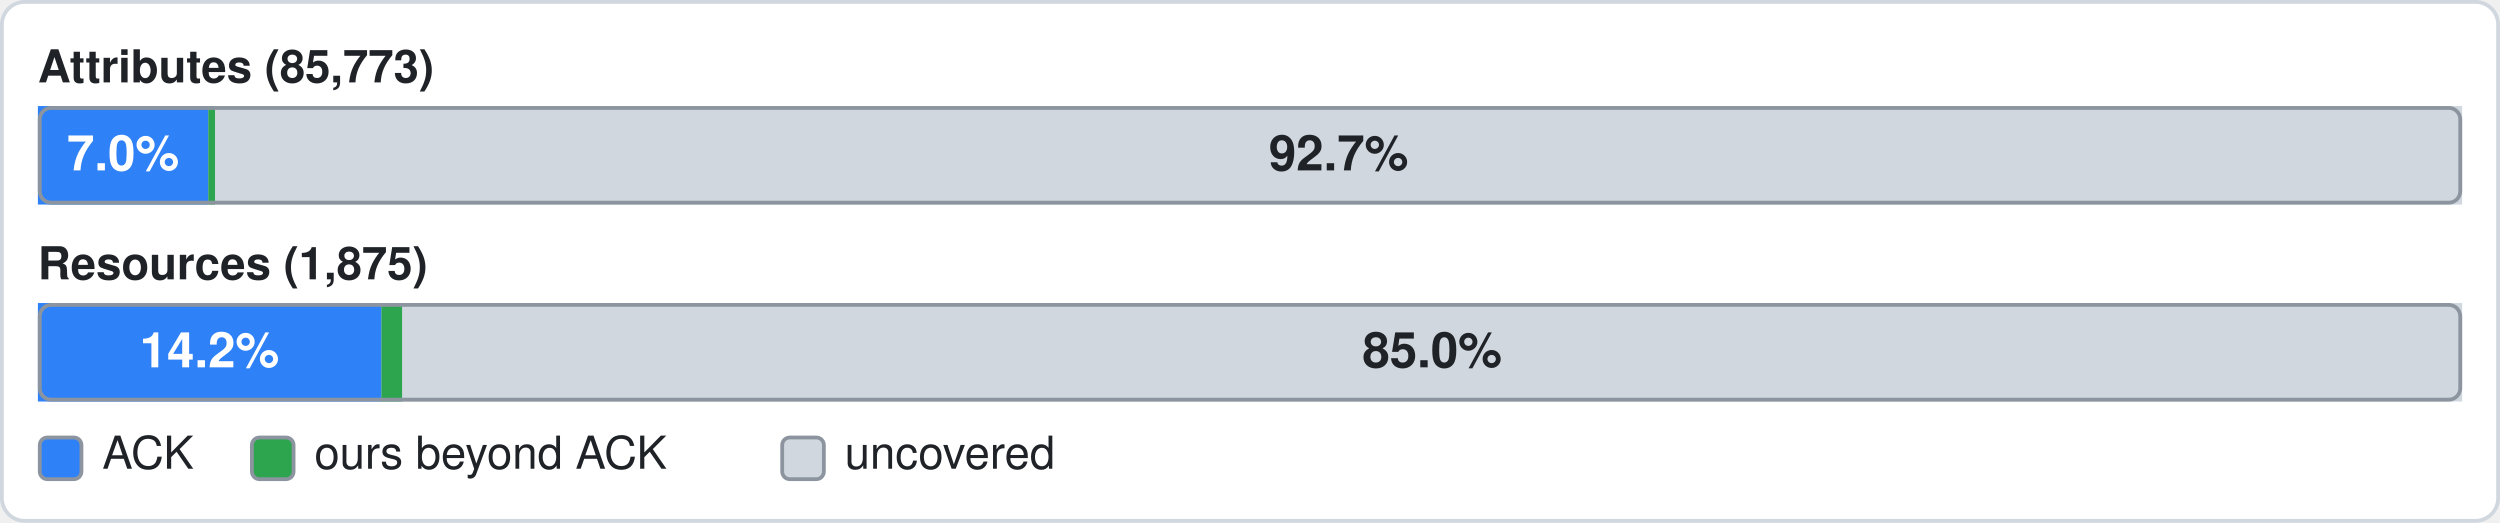
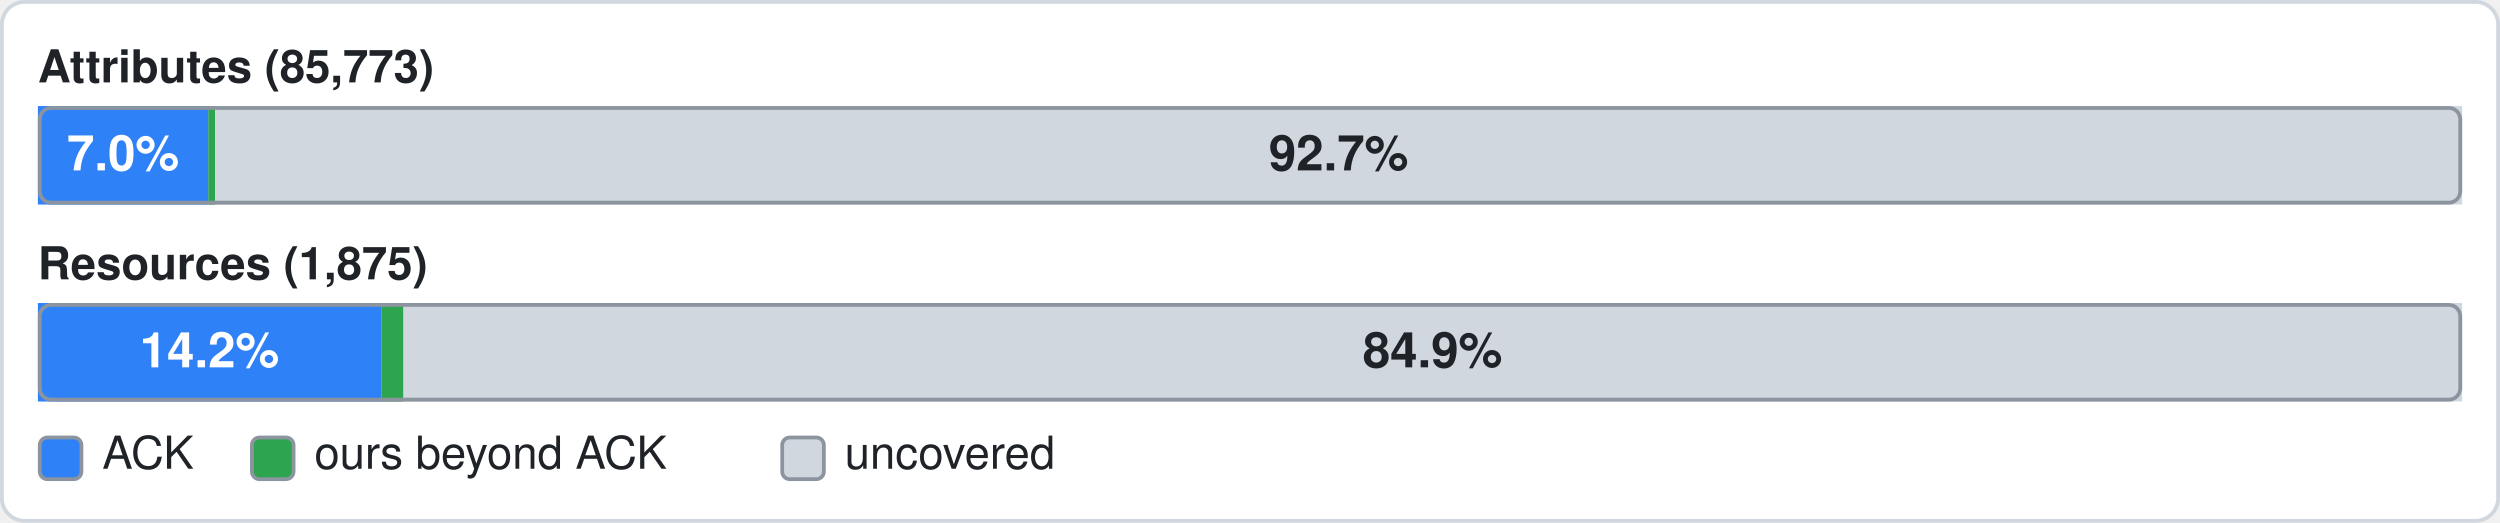
- <svg xmlns="http://www.w3.org/2000/svg" width="660" height="138" viewBox="0 0 660 138" role="img" aria-label="All services: official 7.0%, ours beyond official 0.3%, uncovered 92.7% of 85773 attributes; resources: official 14.2%, ours beyond official 0.9%, uncovered 85.0% of 1875">
+ <svg xmlns="http://www.w3.org/2000/svg" width="660" height="138" viewBox="0 0 660 138" role="img" aria-label="All services: official 7.0%, ours beyond official 0.3%, uncovered 92.7% of 85773 attributes; resources: official 14.2%, ours beyond official 0.9%, uncovered 84.9% of 1875">
  <rect x="0.5" y="0.5" width="659" height="137" rx="6" fill="#ffffff" stroke="#d0d7de" />
  <text x="10" y="19" font-family="-apple-system,BlinkMacSystemFont,'Segoe UI',Helvetica,Arial,sans-serif" font-size="12" font-weight="600" fill="#1f2328" dominant-baseline="central">Attributes (85,773)</text>
  <rect x="10" y="28" width="640" height="26" rx="3" fill="#d0d7de" />
  <rect x="10" y="28" width="45" height="26" fill="#2f81f7" />
  <text x="32.5" y="42" font-family="-apple-system,BlinkMacSystemFont,'Segoe UI',Helvetica,Arial,sans-serif" font-size="13" font-weight="600" fill="#ffffff" text-anchor="middle" dominant-baseline="central">7.0%</text>
  <rect x="55" y="28" width="1.8" height="26" fill="#2da44e" />
  <rect x="56.8" y="28" width="593.2" height="26" fill="#d0d7de" />
  <text x="353.4" y="42" font-family="-apple-system,BlinkMacSystemFont,'Segoe UI',Helvetica,Arial,sans-serif" font-size="13" font-weight="600" fill="#1f2328" text-anchor="middle" dominant-baseline="central">92.7%</text>
  <rect x="10.5" y="28.5" width="639" height="25" rx="3" fill="none" stroke="#8c959f" />
  <text x="10" y="71" font-family="-apple-system,BlinkMacSystemFont,'Segoe UI',Helvetica,Arial,sans-serif" font-size="12" font-weight="600" fill="#1f2328" dominant-baseline="central">Resources (1,875)</text>
  <rect x="10" y="80" width="640" height="26" rx="3" fill="#d0d7de" />
  <rect x="10" y="80" width="90.7" height="26" fill="#2f81f7" />
  <text x="55.3" y="94" font-family="-apple-system,BlinkMacSystemFont,'Segoe UI',Helvetica,Arial,sans-serif" font-size="13" font-weight="600" fill="#ffffff" text-anchor="middle" dominant-baseline="central">14.2%</text>
-   <rect x="100.7" y="80" width="5.5" height="26" fill="#2da44e" />
-   <rect x="106.2" y="80" width="543.8" height="26" fill="#d0d7de" />
-   <text x="378.1" y="94" font-family="-apple-system,BlinkMacSystemFont,'Segoe UI',Helvetica,Arial,sans-serif" font-size="13" font-weight="600" fill="#1f2328" text-anchor="middle" dominant-baseline="central">85.0%</text>
+   <rect x="100.7" y="80" width="5.8" height="26" fill="#2da44e" />
+   <rect x="106.5" y="80" width="543.5" height="26" fill="#d0d7de" />
+   <text x="378.2" y="94" font-family="-apple-system,BlinkMacSystemFont,'Segoe UI',Helvetica,Arial,sans-serif" font-size="13" font-weight="600" fill="#1f2328" text-anchor="middle" dominant-baseline="central">84.9%</text>
  <rect x="10.5" y="80.5" width="639" height="25" rx="3" fill="none" stroke="#8c959f" />
  <rect x="10.5" y="115.5" width="11" height="11" rx="2" fill="#2f81f7" stroke="#8c959f" />
  <text x="27" y="121" font-family="-apple-system,BlinkMacSystemFont,'Segoe UI',Helvetica,Arial,sans-serif" font-size="12" fill="#1f2328" dominant-baseline="central">ACK</text>
  <rect x="66.5" y="115.5" width="11" height="11" rx="2" fill="#2da44e" stroke="#8c959f" />
  <text x="83" y="121" font-family="-apple-system,BlinkMacSystemFont,'Segoe UI',Helvetica,Arial,sans-serif" font-size="12" fill="#1f2328" dominant-baseline="central">ours beyond ACK</text>
  <rect x="206.5" y="115.5" width="11" height="11" rx="2" fill="#d0d7de" stroke="#8c959f" />
  <text x="223" y="121" font-family="-apple-system,BlinkMacSystemFont,'Segoe UI',Helvetica,Arial,sans-serif" font-size="12" fill="#1f2328" dominant-baseline="central">uncovered</text>
</svg>
